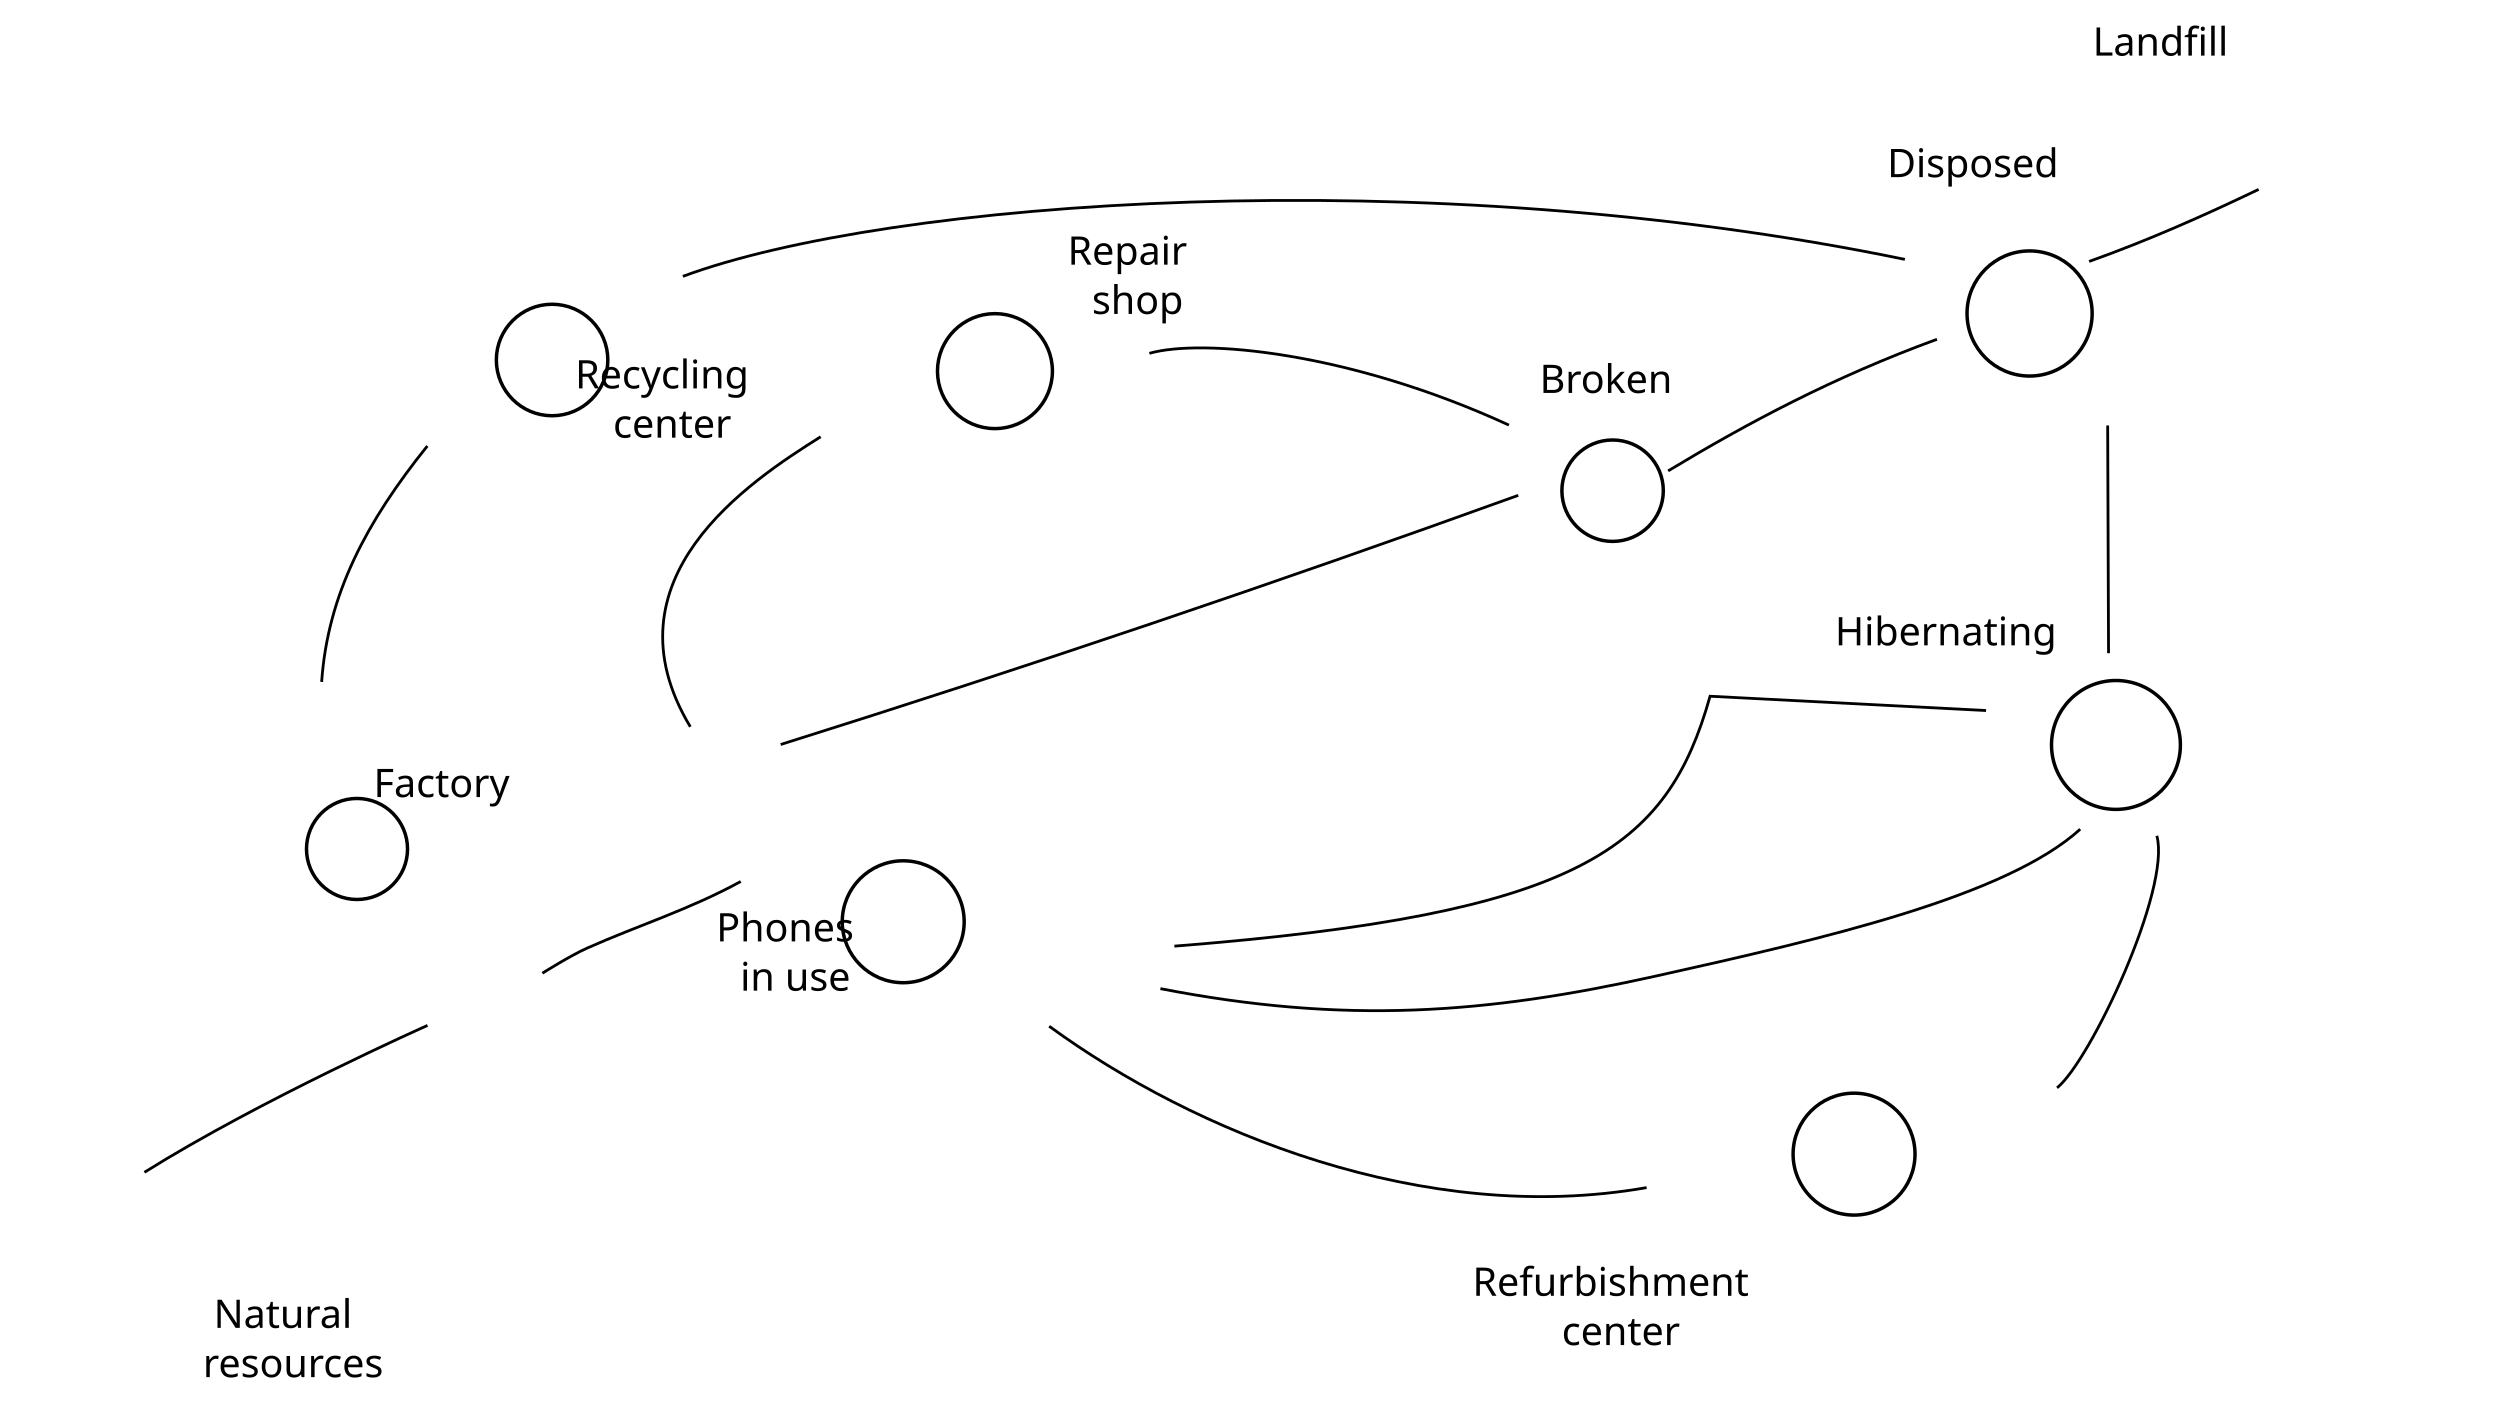
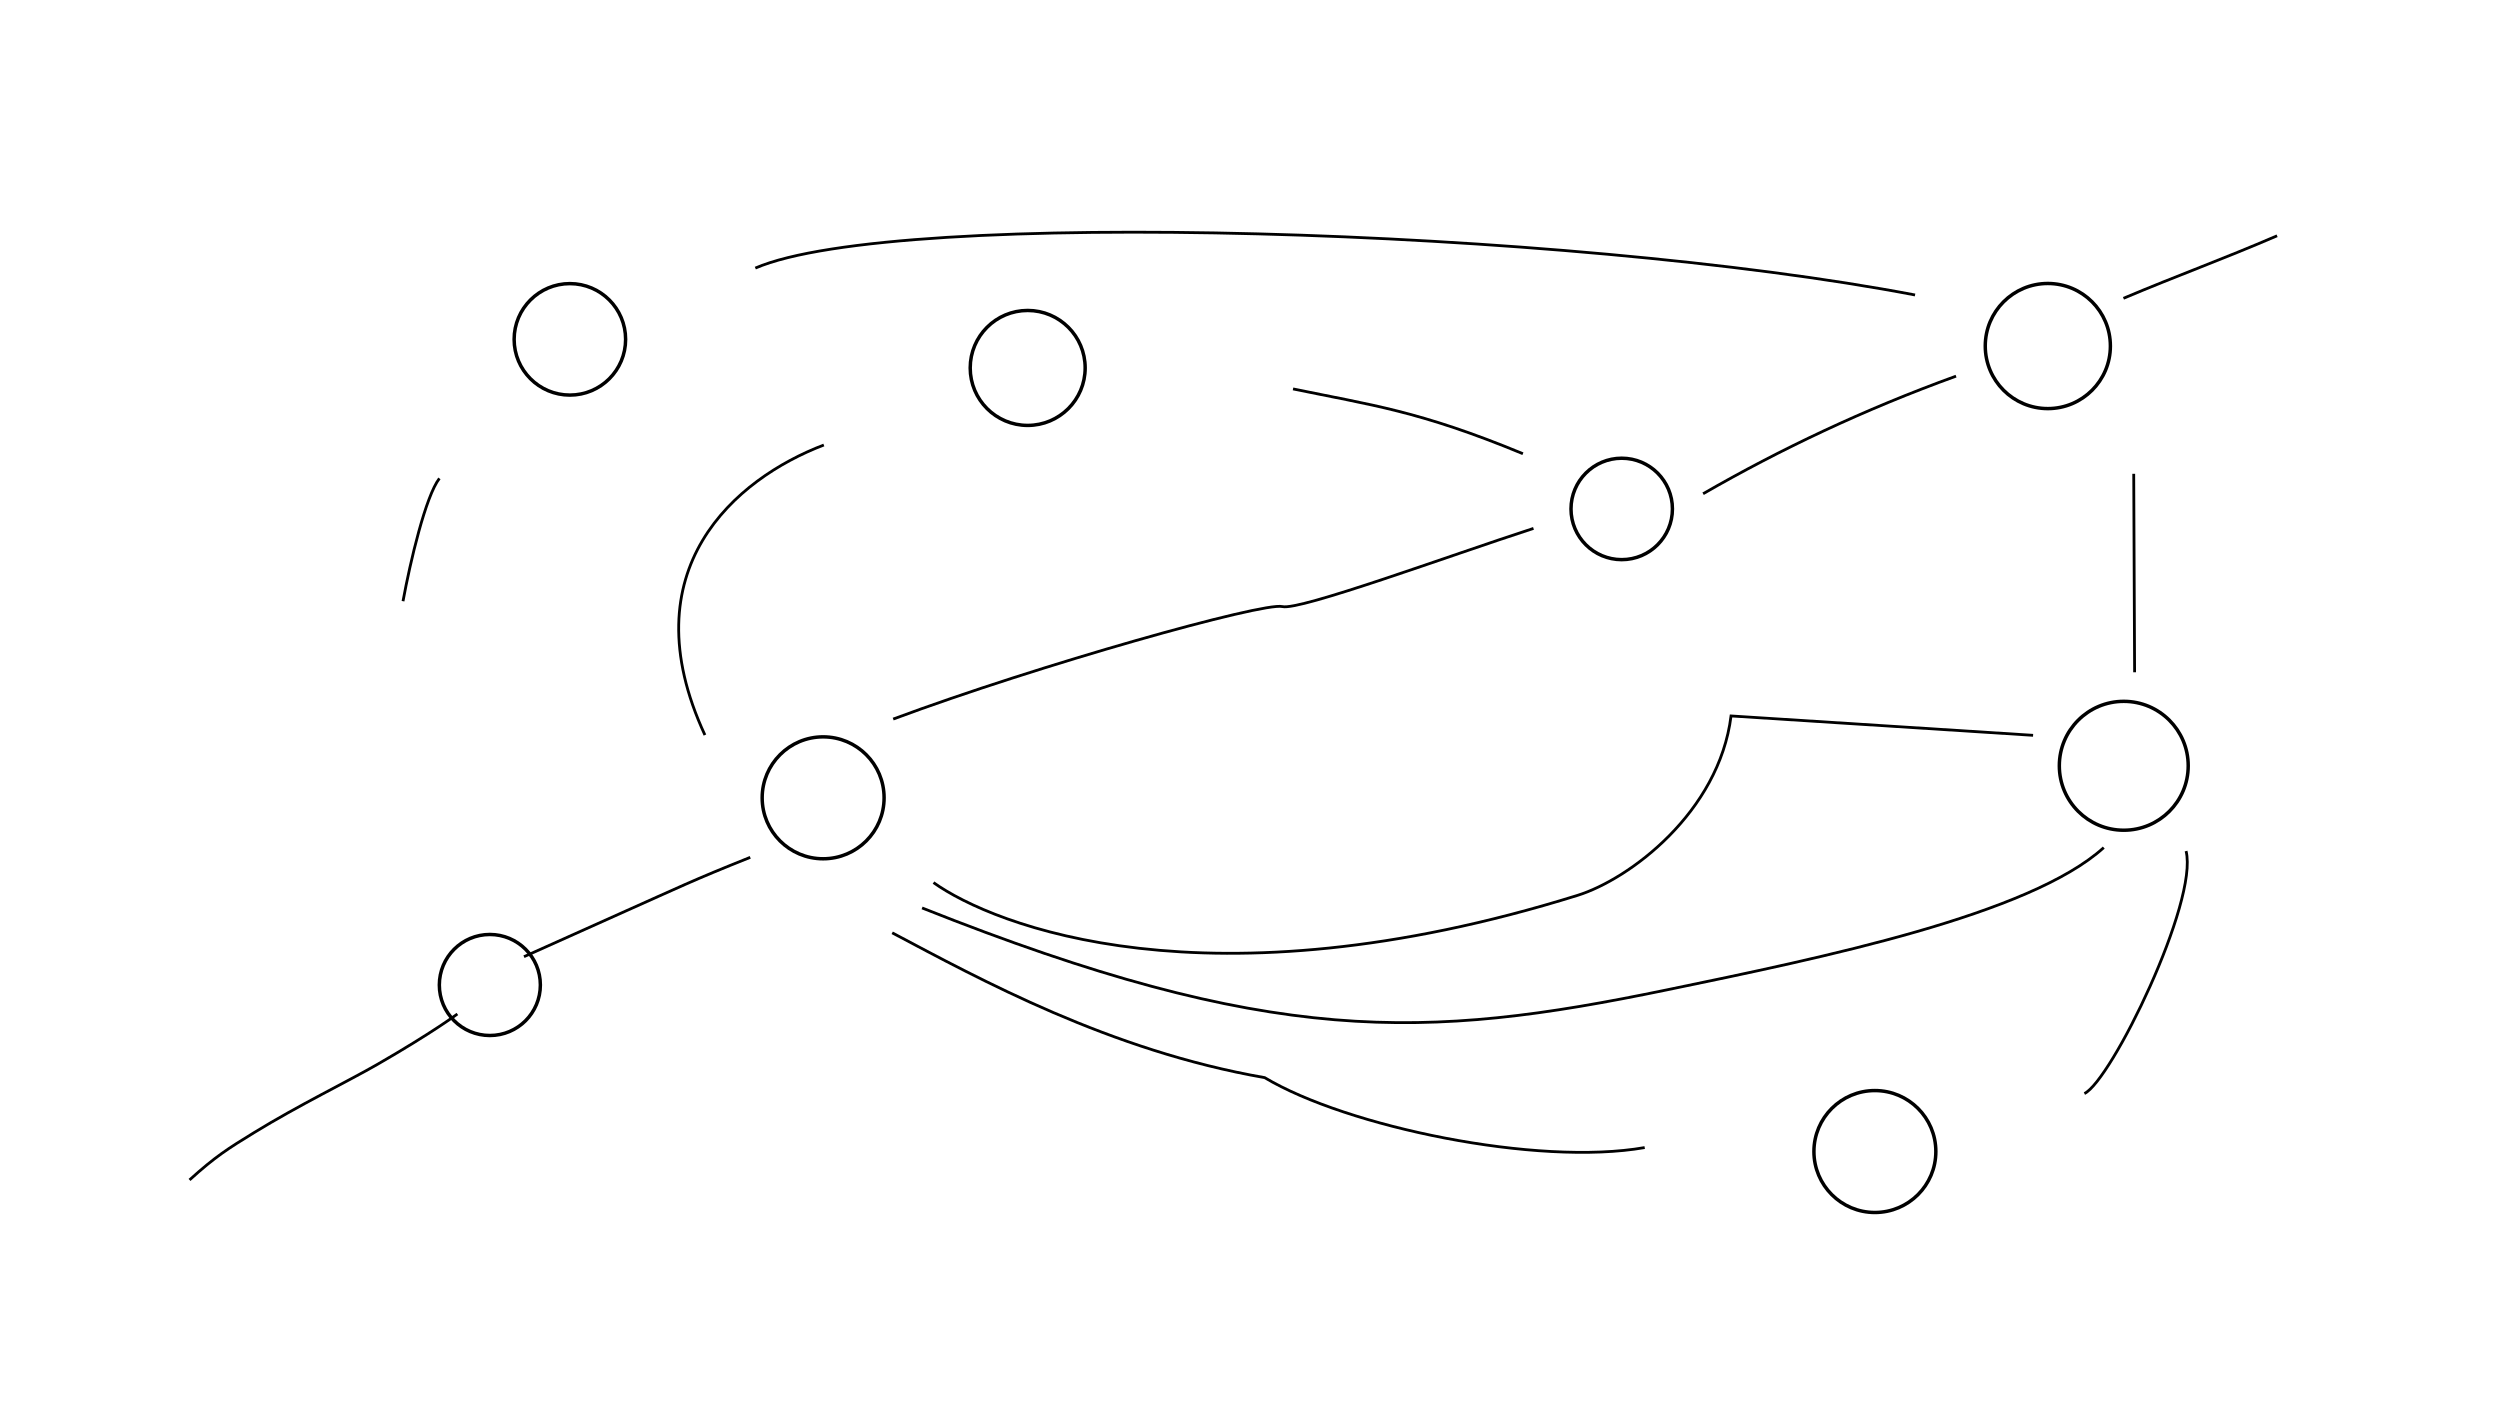
<svg xmlns="http://www.w3.org/2000/svg" width="3840" height="2160" viewBox="0 0 3840 2160" version="1.1" id="svg1" xml:space="preserve">
  <defs id="defs1" />
-   <g id="layer1">
-     <path style="fill:none;stroke:#000000;stroke-width:4.317px;stroke-linecap:butt;stroke-linejoin:miter;stroke-opacity:1" d="m 221.82,1800.67 c 178.056,-111.578 434.815,-225.611 434.815,-225.611" id="produce-from-natural-resources" />
-     <path style="fill:none;stroke:#000000;stroke-width:4.317px;stroke-linecap:butt;stroke-linejoin:miter;stroke-opacity:1" d="M 656.381,685.037 C 563.065,801.174 503.277,913.138 494.064,1047.435" id="produce-from-recycled-materials" />
-     <path style="fill:none;stroke:#000000;stroke-width:4.317px;stroke-linecap:butt;stroke-linejoin:miter;stroke-opacity:1" d="m 833.128,1494.852 c 0,0 42.541,-26.912 68.762,-38.587 78.284,-34.857 157.235,-59.279 235.853,-102.293" id="acquire-newly-produced" />
-     <path style="fill:none;stroke:#000000;stroke-width:4.317px;stroke-linecap:butt;stroke-linejoin:miter;stroke-opacity:1" d="M 2925.914,398.43 C 2187.233,245.672 1363.44,307.78 1048.892,424.487" id="recycle" />
-     <path style="fill:none;stroke:#000000;stroke-width:4.317px;stroke-linecap:butt;stroke-linejoin:miter;stroke-opacity:1" d="m 3238.72,1003.355 -1.344,-349.817" id="dispose-hibernating" />
-     <path style="fill:none;stroke:#000000;stroke-width:4.317px;stroke-linecap:butt;stroke-linejoin:miter;stroke-opacity:1" d="m 2562.274,723.251 c 122.176,-73.56 253.053,-143.639 412.922,-202.122" id="dispose-broken" />
-     <path style="fill:none;stroke:#000000;stroke-width:4.317px;stroke-linecap:butt;stroke-linejoin:miter;stroke-opacity:1" d="m 3195.255,1273.605 c -113.577,103.148 -390.936,167.61 -651.238,225.498 -261.574,58.171 -477.162,74.706 -761.621,19.463" id="abandon" />
-     <path style="fill:none;stroke:#000000;stroke-width:4.317px;stroke-linecap:butt;stroke-linejoin:miter;stroke-opacity:1" d="m 3050.594,1091.388 -423.915,-21.951 c -66.228,234.629 -197.99,334.626 -822.837,383.851" id="acquire-used" />
-     <path style="fill:none;stroke:#000000;stroke-width:4.317px;stroke-linecap:butt;stroke-linejoin:miter;stroke-opacity:1" d="M 2317.709,652.981 C 2071.951,539.855 1845.178,519.926 1765.474,542.699" id="repair" />
-     <path style="fill:none;stroke:#000000;stroke-width:4.317px;stroke-linecap:butt;stroke-linejoin:miter;stroke-opacity:1" d="m 3312.905,1283.798 c 22.149,81.226 -101.916,345.407 -153.236,387.127" id="refurbish" />
-     <path style="fill:none;stroke:#000000;stroke-width:4.317px;stroke-linecap:butt;stroke-linejoin:miter;stroke-opacity:1" d="m 3208.911,401.574 c 91.157,-32.528 176.776,-70.593 260.382,-110.672" id="landfill" />
-     <path style="fill:none;stroke:#000000;stroke-width:4.317px;stroke-linecap:butt;stroke-linejoin:miter;stroke-opacity:1" d="m 1199.15,1143.541 c 381.476,-119.845 758.965,-247.664 1132.851,-382.69" id="go-broken" />
-     <path style="fill:none;stroke:#000000;stroke-width:4.317px;stroke-linecap:butt;stroke-linejoin:miter;stroke-opacity:1" d="M 1260.528,670.845 C 1150.367,740.053 923.869,889.364 1060.319,1116.351" id="acquire-repaired" />
-     <path style="fill:none;stroke:#000000;stroke-width:4.317px;stroke-linecap:butt;stroke-linejoin:miter;stroke-opacity:1" d="m 2529.181,1824.172 c -341.969,60.2 -695.507,-85.709 -917.624,-247.876" id="acquire-refurbished" />
-     <circle style="fill:none;fill-opacity:0.983;fill-rule:evenodd;stroke:#000000;stroke-width:5.352;stroke-linecap:round;stroke-miterlimit:0;stroke-dasharray:none" id="recycled-materials" cx="847.993" cy="552.96" r="85.615" />
-     <text xml:space="preserve" style="font-size:60.562px;line-height:1.25;font-family:sans-serif;text-align:center;text-anchor:middle;stroke-width:3.494" x="1048.329" y="596.561" id="text1">
-       <tspan id="tspan1" x="1048.329" y="596.561" style="stroke-width:3.494">       Recycling    </tspan>
-       <tspan x="1048.329" y="672.263" id="tspan2" style="stroke-width:3.494">       center    </tspan>
-     </text>
-     <circle style="fill:none;fill-opacity:0.983;fill-rule:evenodd;stroke:#000000;stroke-width:5.348;stroke-linecap:round;stroke-miterlimit:0" id="hibernating-phones" r="98.985" cy="1144.241" cx="3250.107" />
-     <text xml:space="preserve" style="font-size:60.562px;line-height:1.25;font-family:sans-serif;text-align:center;text-anchor:middle;stroke-width:3.494" x="3004.498" y="991.243" id="text1-8">
-       <tspan x="3004.498" y="991.243" id="tspan2-5" style="stroke-width:3.494">       Hibernating    </tspan>
-     </text>
-     <circle style="fill:none;fill-opacity:0.983;fill-rule:evenodd;stroke:#000000;stroke-width:5.348;stroke-linecap:round;stroke-miterlimit:0;stroke-dasharray:none" id="disposed-phones" cx="3117.454" cy="481.514" r="96.092" />
-     <text xml:space="preserve" style="font-size:60.562px;line-height:1.25;font-family:sans-serif;text-align:center;text-anchor:middle;stroke-width:3.494" x="3046.068" y="272.09" id="text1-4">
-       <tspan x="3046.068" y="272.09" id="tspan2-2" style="stroke-width:3.494">       Disposed    </tspan>
-     </text>
-     <circle style="fill:none;fill-opacity:0.983;fill-rule:evenodd;stroke:#000000;stroke-width:5.348;stroke-linecap:round;stroke-miterlimit:0;stroke-dasharray:none" id="broken-phones" cx="2476.955" cy="753.715" r="77.892" />
-     <text xml:space="preserve" style="font-size:60.562px;line-height:1.25;font-family:sans-serif;text-align:center;text-anchor:middle;stroke-width:3.494" x="2482.503" y="603.581" id="text1-3">
-       <tspan x="2482.503" y="603.581" id="tspan2-0" style="stroke-width:3.494">       Broken    </tspan>
-     </text>
-     <circle style="fill:none;fill-opacity:0.983;fill-rule:evenodd;stroke:#000000;stroke-width:5.348;stroke-linecap:round;stroke-miterlimit:0;stroke-dasharray:none" id="repaired-phones" cx="1528.238" cy="570.029" r="88.289" />
-     <text xml:space="preserve" style="font-size:60.562px;line-height:1.25;font-family:sans-serif;text-align:center;text-anchor:middle;stroke-width:3.494" x="1763.157" y="406.522" id="text1-6">
-       <tspan x="1763.157" y="406.522" id="tspan2-1" style="stroke-width:3.494">       Repair    </tspan>
-       <tspan x="1763.157" y="482.225" style="stroke-width:3.494" id="tspan3">       shop    </tspan>
-     </text>
-     <circle style="fill:none;fill-opacity:0.983;fill-rule:evenodd;stroke:#000000;stroke-width:5.348;stroke-linecap:round;stroke-miterlimit:0" id="phones-in-use" cx="1387.335" cy="1415.812" r="93.637" />
-     <text xml:space="preserve" style="font-size:60.562px;line-height:1.25;font-family:sans-serif;text-align:center;text-anchor:middle;stroke-width:3.494" x="1237.363" y="1445.969" id="text1-0">
-       <tspan x="1237.363" y="1445.969" id="tspan2-4" style="stroke-width:3.494">       Phones    </tspan>
-       <tspan x="1237.363" y="1521.671" style="stroke-width:3.494" id="tspan4">       in use    </tspan>
-     </text>
-     <circle style="fill:none;fill-opacity:0.983;fill-rule:evenodd;stroke:#000000;stroke-width:5.348;stroke-linecap:round;stroke-miterlimit:0" id="refurbished-phones" cx="2847.823" cy="1772.745" r="93.637" />
-     <text xml:space="preserve" style="font-size:60.562px;line-height:1.25;font-family:sans-serif;text-align:center;text-anchor:middle;stroke-width:3.494" x="2505.488" y="1990.31" id="text1-0-0">
-       <tspan id="tspan1-8-0" x="2505.488" y="1990.31" style="stroke-width:3.494">       Refurbishment    </tspan>
-       <tspan x="2505.488" y="2066.012" id="tspan2-4-9" style="stroke-width:3.494">       center    </tspan>
-     </text>
-     <circle style="fill:none;fill-opacity:0.983;fill-rule:evenodd;stroke:#000000;stroke-width:5.348;stroke-linecap:round;stroke-miterlimit:0" id="newly-produced-phones" cx="548.378" cy="1304.033" r="77.592" />
-     <text xml:space="preserve" style="font-size:60.562px;line-height:1.25;font-family:sans-serif;text-align:center;text-anchor:middle;stroke-width:3.494" x="694.009" y="1224.301" id="text1-0-0-9">
-       <tspan x="694.009" y="1224.301" id="tspan2-4-9-6" style="stroke-width:3.494">       Factory    </tspan>
-     </text>
-     <text xml:space="preserve" style="font-size:60.562px;line-height:1.25;font-family:sans-serif;text-align:center;text-anchor:middle;stroke-width:3.494" x="466.007" y="2039.618" id="text1-2">
-       <tspan x="466.007" y="2039.618" id="tspan2-9" style="stroke-width:3.494">       Natural    </tspan>
-       <tspan x="466.007" y="2115.32" style="stroke-width:3.494" id="tspan5">       resources    </tspan>
-     </text>
-     <text xml:space="preserve" style="font-size:60.562px;line-height:1.25;font-family:sans-serif;text-align:center;text-anchor:middle;stroke-width:3.494" x="3334.229" y="85.442" id="text1-2-9">
-       <tspan x="3334.229" y="85.442" style="stroke-width:3.494" id="tspan5-3">       Landfill    </tspan>
-     </text>
-     <rect style="fill:none;fill-opacity:0.983;fill-rule:evenodd;stroke:none;stroke-width:5.348;stroke-linecap:round;stroke-miterlimit:0;stroke-dasharray:none" id="landfilled-phones" width="109.638" height="109.638" x="3487.019" y="176.49" />
-     <rect style="fill:none;fill-opacity:0.983;fill-rule:evenodd;stroke:none;stroke-width:5.348;stroke-linecap:round;stroke-miterlimit:0;stroke-dasharray:none" id="natural-resources" width="109.638" height="109.638" x="123" y="1824" />
-   </g>
+   <path style="fill:none;stroke:#000000;stroke-width:4.317px;stroke-linecap:butt;stroke-linejoin:miter;stroke-opacity:1" d="m 291.131,1812.385 c 39.472,-35.828 59.279,-48.221 98.783,-72.474 68.994,-42.357 144.638,-79.031 189.789,-105.044 85.027,-48.986 122.814,-77.38 122.814,-77.38" id="produce-from-natural-resources" />
+   <path style="fill:none;stroke:#000000;stroke-width:4.317px;stroke-linecap:butt;stroke-linejoin:miter;stroke-opacity:1" d="m 674.929,734.824 c -21.076,27.301 -44.744,127.55 -55.909,188.631" id="produce-from-recycled-materials" />
+   <path style="fill:none;stroke:#000000;stroke-width:4.317px;stroke-linecap:butt;stroke-linejoin:miter;stroke-opacity:1" d="m 804.818,1469.471 c 0,0 129.424,-58.151 155.645,-69.826 78.284,-34.857 103.544,-47.564 191.923,-82.769" id="acquire-newly-produced" />
+   <path style="fill:none;stroke:#000000;stroke-width:4.317px;stroke-linecap:butt;stroke-linejoin:miter;stroke-opacity:1" d="M 2941.533,453.098 C 2408.834,351.103 1376.131,318.519 1160.18,411.796" id="recycle" />
+   <path style="fill:none;stroke:#000000;stroke-width:4.317px;stroke-linecap:butt;stroke-linejoin:miter;stroke-opacity:1" d="m 3278.745,1032.641 -1.344,-304.911" id="dispose-hibernating" />
+   <path style="fill:none;stroke:#000000;stroke-width:4.317px;stroke-linecap:butt;stroke-linejoin:miter;stroke-opacity:1" d="M 2615.966,758.395 C 2735.213,689.716 2862.185,629.399 3004.483,577.75" id="dispose-broken" />
+   <path style="fill:none;stroke:#000000;stroke-width:4.317px;stroke-linecap:butt;stroke-linejoin:miter;stroke-opacity:1" d="m 3231.375,1301.915 c -113.577,103.148 -430.291,168.751 -671.739,218.665 -370.738,76.641 -606.998,87.397 -1143.321,-125.993" id="abandon" />
+   <path style="fill:none;stroke:#000000;stroke-width:4.317px;stroke-linecap:butt;stroke-linejoin:miter;stroke-opacity:1" d="m 3122.834,1129.46 -463.94,-29.761 c -18.586,147.966 -155.842,250.685 -235.856,275.607 -568.827,177.174 -897.274,46.045 -989.181,-19.641" id="acquire-used" />
+   <path style="fill:none;stroke:#000000;stroke-width:4.317px;stroke-linecap:butt;stroke-linejoin:miter;stroke-opacity:1" d="M 2339.186,696.911 C 2179.161,630.641 2105.456,622.173 1986.099,597.367" id="repair" />
+   <path style="fill:none;stroke:#000000;stroke-width:4.317px;stroke-linecap:butt;stroke-linejoin:miter;stroke-opacity:1" d="m 3357.811,1307.227 c 19.221,77.321 -114.607,352.241 -156.165,372.483" id="refurbish" />
+   <path style="fill:none;stroke:#000000;stroke-width:4.317px;stroke-linecap:butt;stroke-linejoin:miter;stroke-opacity:1" d="m 3261.626,458.194 c 85.628,-36.104 151.577,-59.672 235.976,-96.029" id="landfill" />
+   <path style="fill:none;stroke:#000000;stroke-width:4.317px;stroke-linecap:butt;stroke-linejoin:miter;stroke-opacity:1" d="m 1371.94,1104.492 c 224.397,-83.499 568.375,-179.902 597.732,-172.783 26.65,6.462 254.377,-77.397 385.758,-120.095" id="go-broken" />
+   <path style="fill:none;stroke:#000000;stroke-width:4.317px;stroke-linecap:butt;stroke-linejoin:miter;stroke-opacity:1" d="M 1265.409,683.536 C 1129.866,735.172 964.87,874.72 1082.772,1129.042" id="acquire-repaired" />
+   <path style="fill:none;stroke:#000000;stroke-width:4.317px;stroke-linecap:butt;stroke-linejoin:miter;stroke-opacity:1" d="m 2526.253,1762.67 c -164.885,29.026 -457.601,-31.903 -583.752,-107.441 -237.509,-41.284 -437.524,-151.152 -572.069,-222.437" id="acquire-refurbished" />
+   <circle style="fill:none;fill-opacity:0.983;fill-rule:evenodd;stroke:#000000;stroke-width:5.352;stroke-linecap:round;stroke-miterlimit:0;stroke-dasharray:none" id="recycled-materials" cx="875.327" cy="521.245" r="85.615" />
+   <circle style="fill:none;fill-opacity:0.983;fill-rule:evenodd;stroke:#000000;stroke-width:5.348;stroke-linecap:round;stroke-miterlimit:0" id="hibernating-phones" r="98.985" cy="1176.241" cx="3262.107" />
+   <circle style="fill:none;fill-opacity:0.983;fill-rule:evenodd;stroke:#000000;stroke-width:5.348;stroke-linecap:round;stroke-miterlimit:0;stroke-dasharray:none" id="disposed-phones" cx="3145.454" cy="531.514" r="96.092" />
+   <circle style="fill:none;fill-opacity:0.983;fill-rule:evenodd;stroke:#000000;stroke-width:5.348;stroke-linecap:round;stroke-miterlimit:0;stroke-dasharray:none" id="broken-phones" cx="2490.955" cy="781.715" r="77.892" />
+   <circle style="fill:none;fill-opacity:0.983;fill-rule:evenodd;stroke:#000000;stroke-width:5.348;stroke-linecap:round;stroke-miterlimit:0;stroke-dasharray:none" id="repaired-phones" cx="1578.525" cy="565.148" r="88.289" />
+   <circle style="fill:none;fill-opacity:0.983;fill-rule:evenodd;stroke:#000000;stroke-width:5.348;stroke-linecap:round;stroke-miterlimit:0" id="phones-in-use" cx="1264.332" cy="1225.45" r="93.637" />
+   <circle style="fill:none;fill-opacity:0.983;fill-rule:evenodd;stroke:#000000;stroke-width:5.348;stroke-linecap:round;stroke-miterlimit:0" id="refurbished-phones" cx="2879.823" cy="1768.745" r="93.637" />
+   <circle style="fill:none;fill-opacity:0.983;fill-rule:evenodd;stroke:#000000;stroke-width:5.348;stroke-linecap:round;stroke-miterlimit:0" id="newly-produced-phones" cx="752.406" cy="1512.943" r="77.592" />
+   <rect style="fill:none;fill-opacity:0.983;fill-rule:evenodd;stroke:none;stroke-width:5.348;stroke-linecap:round;stroke-miterlimit:0;stroke-dasharray:none" id="landfilled-phones" width="109.638" height="109.638" x="3487.019" y="176.49" />
+   <rect style="fill:none;fill-opacity:0.983;fill-rule:evenodd;stroke:none;stroke-width:5.348;stroke-linecap:round;stroke-miterlimit:0;stroke-dasharray:none" id="natural-resources" width="109.638" height="109.638" x="123" y="1824" />
</svg>
